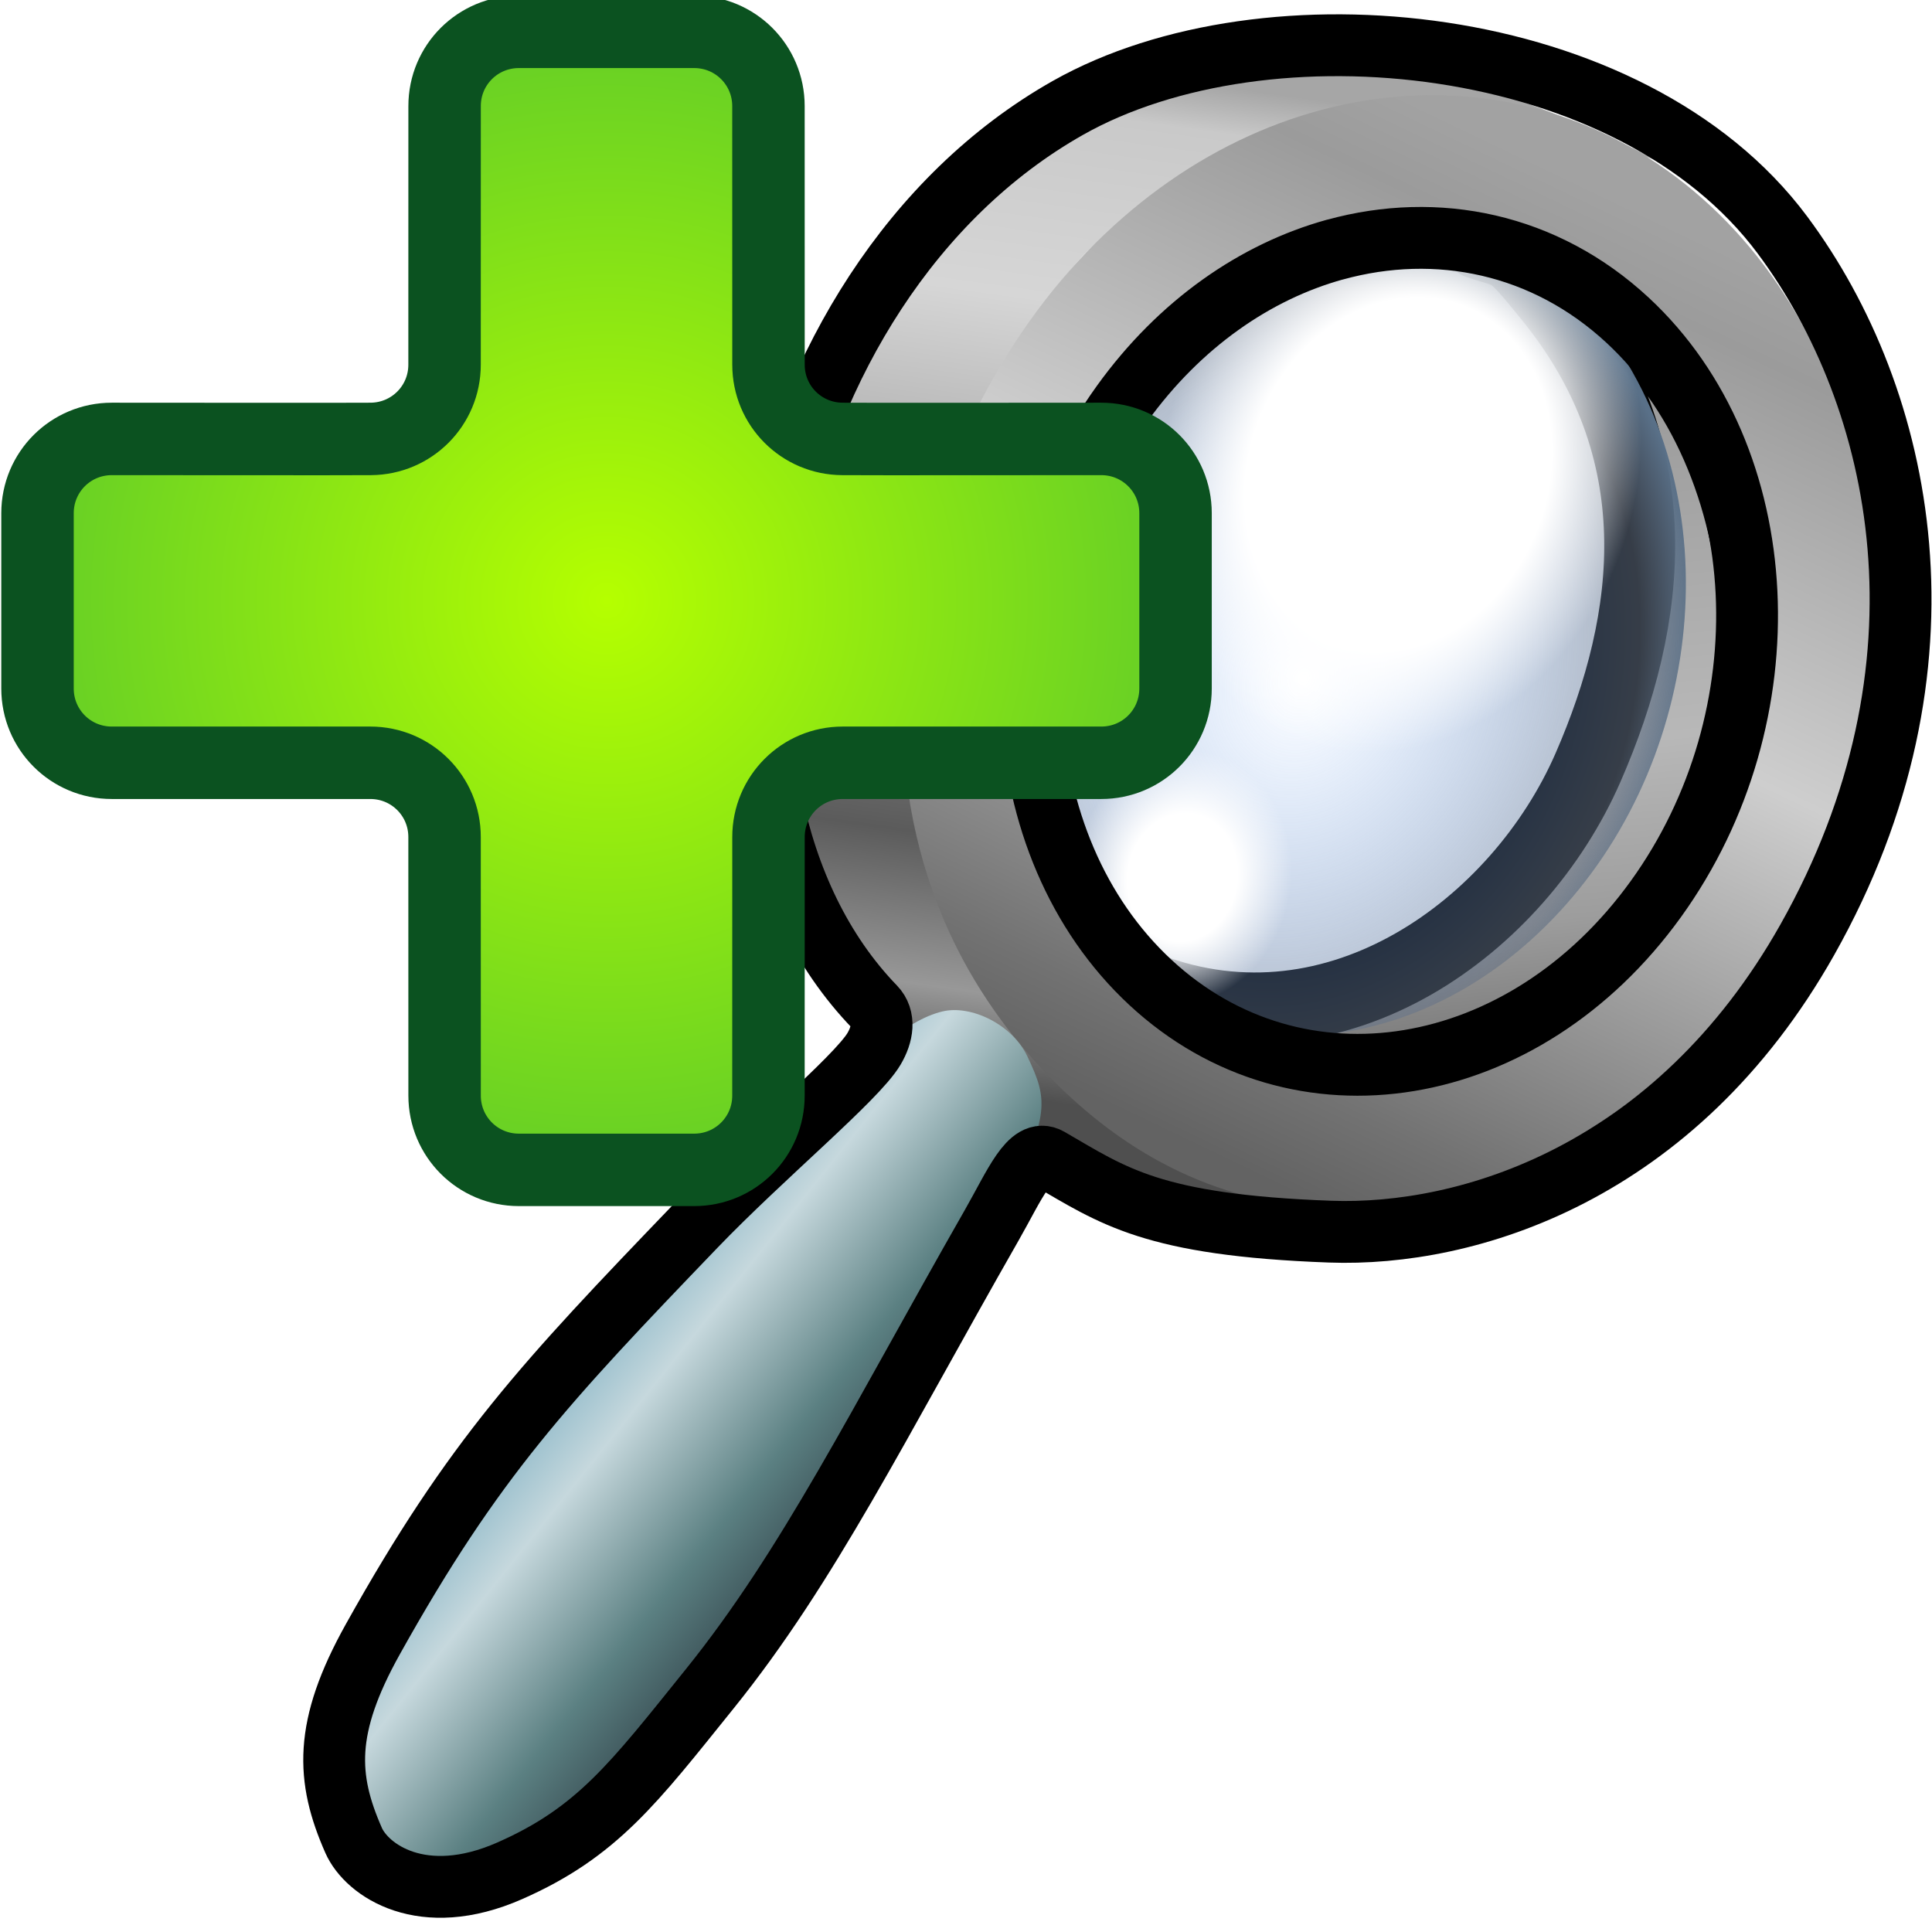
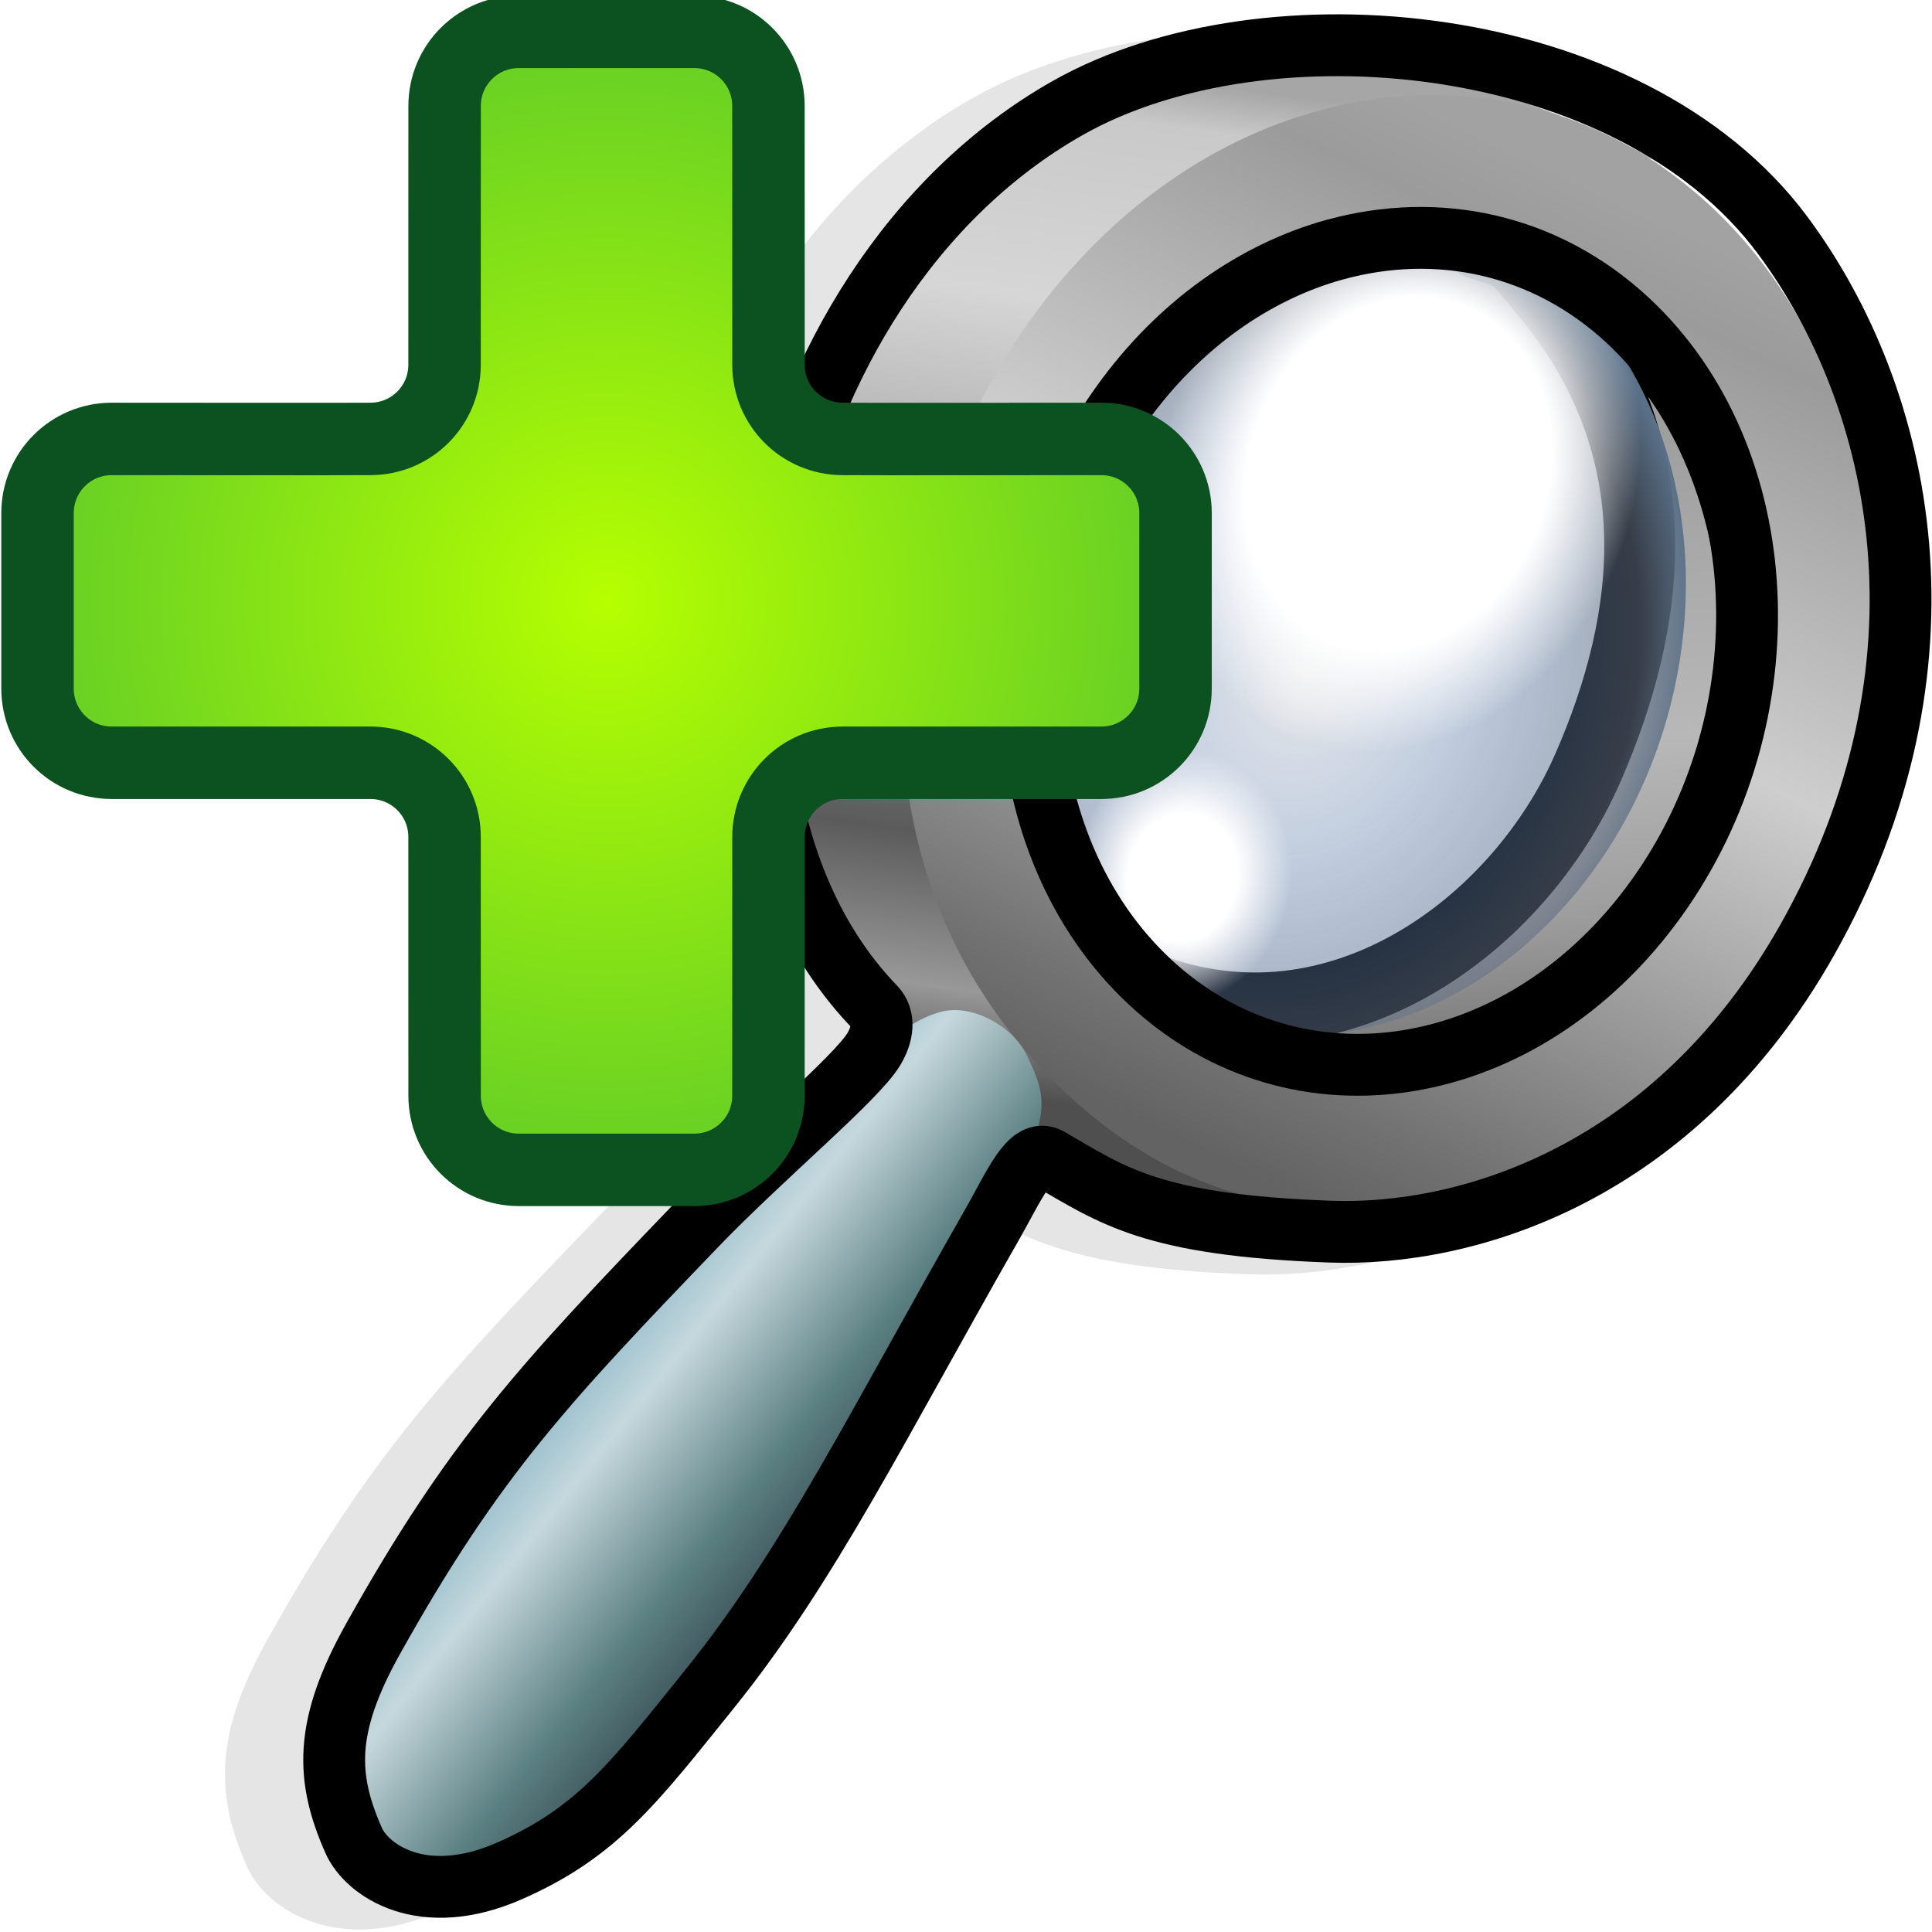
<svg xmlns="http://www.w3.org/2000/svg" xmlns:xlink="http://www.w3.org/1999/xlink" width="48" height="48" viewBox="0 0 48 48" id="svg4968" version="1.1">
  <defs id="defs4970">
    <radialGradient xlink:href="#linearGradient4846" id="radialGradient4852" cx="99.844" cy="1038.724" fx="99.844" fy="1038.724" r="0.828" gradientTransform="matrix(-2.410643,-2.729165,-12.17476,12.65462,12896.783,-12837.37)" gradientUnits="userSpaceOnUse" />
    <linearGradient id="linearGradient4846">
      <stop style="stop-color:#ffffff;stop-opacity:1;" offset="0" id="stop4848" />
      <stop style="stop-color:#ffffff;stop-opacity:0;" offset="1" id="stop4850" />
    </linearGradient>
    <radialGradient xlink:href="#linearGradient4864-7" id="radialGradient4870-0" cx="22.768" cy="1018.479" fx="22.768" fy="1018.479" r="10.08" gradientTransform="matrix(-0.7598363,-0.6852164,-0.6555442,0.7281066,713.851,-709.584)" gradientUnits="userSpaceOnUse" />
    <linearGradient id="linearGradient4864-7">
      <stop style="stop-color:#4b94ff;stop-opacity:0" offset="0" id="stop4866-3" />
      <stop id="stop4872-3" offset="0.857" style="stop-color:#647184;stop-opacity:0.544" />
      <stop style="stop-color:#597088;stop-opacity:1" offset="1" id="stop4868-1" />
    </linearGradient>
    <radialGradient xlink:href="#linearGradient4876" id="radialGradient4890-1" gradientUnits="userSpaceOnUse" gradientTransform="matrix(0.5256894,2.197553e-6,-2.2696278e-6,0.5430739,-50.92865,-556.4982)" cx="25.195" cy="1015.681" fx="25.195" fy="1015.681" r="5.303" />
    <linearGradient id="linearGradient4876">
      <stop style="stop-color:#ffffff;stop-opacity:1;" offset="0" id="stop4878" />
      <stop id="stop4884" offset="0.504" style="stop-color:#ffffff;stop-opacity:1" />
      <stop style="stop-color:#ffffff;stop-opacity:0;" offset="1" id="stop4880" />
    </linearGradient>
    <radialGradient xlink:href="#linearGradient4892" id="radialGradient4882-9" cx="25.195" cy="1015.681" fx="25.195" fy="1015.681" r="5.303" gradientUnits="userSpaceOnUse" gradientTransform="matrix(1.199131,4.862985e-6,-4.6773504e-6,1.15366,-58.18816,-1179.835)" />
    <linearGradient id="linearGradient4892">
      <stop id="stop4894" offset="0" style="stop-color:#ffffff;stop-opacity:1;" />
      <stop style="stop-color:#ffffff;stop-opacity:1" offset="0.632" id="stop4896" />
      <stop id="stop4898" offset="1" style="stop-color:#ffffff;stop-opacity:0;" />
    </linearGradient>
    <radialGradient xlink:href="#linearGradient4846" id="radialGradient4205" cx="17.617" cy="7.116" fx="17.617" fy="7.116" r="9.832" gradientTransform="matrix(0.9090528,0.9090528,-0.8491136,0.8491136,9.572386,-15.00102)" gradientUnits="userSpaceOnUse" />
    <radialGradient xlink:href="#linearGradient4846" id="radialGradient4215" cx="27.96" cy="23.592" fx="27.96" fy="23.592" r="9.334" gradientTransform="matrix(0.6304442,-1.091961,1.199935,0.6927829,-11.99478,37.85209)" gradientUnits="userSpaceOnUse" />
    <radialGradient xlink:href="#linearGradient4846" id="radialGradient4852-3" cx="99.844" cy="1038.724" fx="99.844" fy="1038.724" r="0.828" gradientTransform="matrix(-2.103766,-2.38174,-10.62491,11.04368,11259.652,-11201.03)" gradientUnits="userSpaceOnUse" />
    <radialGradient xlink:href="#linearGradient4864-7" id="radialGradient4870-0-6" cx="22.768" cy="1018.479" fx="22.768" fy="1018.479" r="10.08" gradientTransform="matrix(0.4350912,-0.8289702,0.6691211,0.4904345,-656.2932,-462.6962)" gradientUnits="userSpaceOnUse" />
    <radialGradient xlink:href="#linearGradient4876" id="radialGradient4890-1-2" gradientUnits="userSpaceOnUse" gradientTransform="matrix(0.479007,1.8698474e-6,-2.06808e-6,0.4620891,-9.057042,-428.3742)" cx="25.195" cy="1015.681" fx="25.195" fy="1015.681" r="5.303" />
    <radialGradient xlink:href="#linearGradient4892" id="radialGradient4882-9-4" cx="25.195" cy="1015.681" fx="25.195" fy="1015.681" r="5.303" gradientUnits="userSpaceOnUse" gradientTransform="matrix(1.092645,4.1378022e-6,-4.2619915e-6,0.9816227,-15.6719,-958.7578)" />
    <radialGradient xlink:href="#linearGradient4846" id="radialGradient4205-8" cx="17.617" cy="7.116" fx="17.617" fy="7.116" r="9.832" gradientTransform="matrix(-0.7933297,0.7933297,0.7410208,0.7410208,45.74681,-10.95808)" gradientUnits="userSpaceOnUse" />
    <radialGradient xlink:href="#linearGradient4846" id="radialGradient4215-5" cx="27.96" cy="23.592" fx="27.96" fy="23.592" r="9.334" gradientTransform="matrix(-0.5501882,-0.9529539,-1.047183,0.6045911,64.56845,35.16678)" gradientUnits="userSpaceOnUse" />
    <radialGradient xlink:href="#linearGradient4748" id="radialGradient4754" cx="24" cy="1028.362" fx="24" fy="1028.362" r="22.986" gradientTransform="matrix(0.6150107,0,0,0.6150113,0.3081816,-617.5268)" gradientUnits="userSpaceOnUse" />
    <linearGradient id="linearGradient4748">
      <stop style="stop-color:#b5ff00;stop-opacity:1" offset="0" id="stop4750" />
      <stop style="stop-color:#66cf26;stop-opacity:1" offset="1" id="stop4752" />
    </linearGradient>
    <linearGradient xlink:href="#linearGradient6092" id="linearGradient6112" gradientUnits="userSpaceOnUse" x1="14.284" y1="35.002" x2="8.388" y2="27.102" gradientTransform="matrix(0.9881532,-0.2574868,0.2574868,0.9881532,-2.052344,9.624914)" />
    <linearGradient id="linearGradient6092">
      <stop style="stop-color:#4b5d60;stop-opacity:1" offset="0" id="stop6094" />
      <stop id="stop6106" offset="0.163" style="stop-color:#35484e;stop-opacity:1" />
      <stop style="stop-color:#5b8082;stop-opacity:1" offset="0.409" id="stop6177" />
      <stop id="stop6104" offset="0.754" style="stop-color:#c6d8dd;stop-opacity:1" />
      <stop style="stop-color:#a2c4d0;stop-opacity:1" offset="0.88" id="stop6108" />
      <stop id="stop6102" offset="1" style="stop-color:#98a5aa;stop-opacity:1" />
    </linearGradient>
    <linearGradient xlink:href="#linearGradient6164" id="linearGradient6098" x1="24.159" y1="26.062" x2="39.203" y2="7.033" gradientUnits="userSpaceOnUse" gradientTransform="matrix(0.9881532,-0.2574868,0.1762458,1.009322,1.728344,8.639764)" />
    <linearGradient id="linearGradient6164">
      <stop id="stop6166" offset="0" style="stop-color:#636363;stop-opacity:1" />
      <stop style="stop-color:#727272;stop-opacity:1" offset="0.095" id="stop6168" />
      <stop style="stop-color:#cecece;stop-opacity:1" offset="0.551" id="stop6170" />
      <stop id="stop6172" offset="0.919" style="stop-color:#9b9b9b;stop-opacity:1" />
      <stop style="stop-color:#a2a2a2;stop-opacity:1" offset="1" id="stop6174" />
    </linearGradient>
    <radialGradient xlink:href="#linearGradient4892" id="radialGradient4882-9-4-5" cx="25.195" cy="1015.681" fx="25.195" fy="1015.681" r="5.303" gradientUnits="userSpaceOnUse" gradientTransform="matrix(1.289785,4.884361e-6,-5.030957e-6,1.158731,-11.54809,-1143.412)" />
    <radialGradient xlink:href="#linearGradient4876" id="radialGradient4890-1-2-5" gradientUnits="userSpaceOnUse" gradientTransform="matrix(0.5654314,2.2072127e-6,-2.4412113e-6,0.5454611,-3.739743,-517.3339)" cx="25.195" cy="1015.681" fx="25.195" fy="1015.681" r="5.303" />
    <radialGradient xlink:href="#linearGradient4864-7" id="radialGradient4870-0-6-7" cx="22.768" cy="1018.479" fx="22.768" fy="1018.479" r="10.08" gradientTransform="matrix(0.7493557,-0.8122661,0.6130976,0.7636218,-609.1059,-742.3817)" gradientUnits="userSpaceOnUse" />
    <linearGradient xlink:href="#linearGradient6152" id="linearGradient6150" x1="19.21" y1="23.288" x2="28.271" y2="0.712" gradientUnits="userSpaceOnUse" gradientTransform="matrix(0.9881532,-0.2574868,0.1762458,1.009322,1.728344,8.639764)" />
    <linearGradient id="linearGradient6152">
      <stop id="stop6154" offset="0" style="stop-color:#4f4f4f;stop-opacity:1" />
      <stop style="stop-color:#989898;stop-opacity:1;" offset="0.096" id="stop6220" />
      <stop style="stop-color:#5b5b5b;stop-opacity:1" offset="0.242" id="stop6156" />
      <stop id="stop6183" offset="0.473" style="stop-color:#979797;stop-opacity:1" />
      <stop style="stop-color:#d6d6d6;stop-opacity:1" offset="0.772" id="stop6158" />
      <stop id="stop6160" offset="0.955" style="stop-color:#c9c9c9;stop-opacity:1" />
      <stop style="stop-color:#a6a6a6;stop-opacity:1" offset="1" id="stop6162" />
    </linearGradient>
    <linearGradient xlink:href="#linearGradient6078" id="linearGradient6084" x1="32.76" y1="25.013" x2="35.733" y2="5.561" gradientUnits="userSpaceOnUse" gradientTransform="matrix(0.9881533,-0.2574869,0.1762458,1.009322,1.728347,8.639764)" />
    <linearGradient id="linearGradient6078">
      <stop style="stop-color:#7e7e7e;stop-opacity:1" offset="0" id="stop6080" />
      <stop id="stop6086" offset="0.128" style="stop-color:#9d9d9d;stop-opacity:1" />
      <stop style="stop-color:#b8b8b8;stop-opacity:1" offset="0.335" id="stop6090" />
      <stop style="stop-color:#919191;stop-opacity:1" offset="0.899" id="stop6088" />
      <stop style="stop-color:#b8b8b8;stop-opacity:1" offset="1" id="stop6082" />
    </linearGradient>
  </defs>
+   <path style="opacity:1;vector-effect:none;fill:#e5e5e5;fill-opacity:1;fill-rule:evenodd;stroke:#e5e5e5;stroke-width:1.4;stroke-linecap:butt;stroke-linejoin:miter;stroke-miterlimit:4;stroke-dasharray:none;stroke-dashoffset:1.284;stroke-opacity:1" d="m 24.525,3.037 c -7.803,4.406 -10.085,16.879 -4.808,22.339 0.263,0.272 0.2,0.678 -0.015,1.042 -0.439,0.742 -2.775,2.674 -4.446,4.413 -3.73,3.882 -5.494,5.753 -8.006,10.255 -1.225,2.195 -1.155,3.459 -0.478,4.997 0.327,0.743 1.707,1.712 3.876,0.758 2.183,-0.96 3.086,-2.182 4.973,-4.524 2.451,-3.043 4.179,-6.566 7.003,-11.513 0.575,-1.008 0.948,-1.935 1.427,-1.658 1.591,0.92 2.554,1.652 6.981,1.814 3.407,0.124 8.571,-1.427 11.855,-7.249 C 46.72,16.913 45.293,10.262 42.273,6.199 38.513,1.142 29.442,0.261 24.525,3.037 Z" id="path9055" />
  <path style="opacity:1;fill:url(#linearGradient6084);fill-opacity:1;fill-rule:evenodd;stroke:#000000;stroke-width:1.762;stroke-linecap:round;stroke-linejoin:round;stroke-miterlimit:4;stroke-dasharray:none;stroke-dashoffset:1.284;stroke-opacity:1" d="m 36.724,6.051 c 0.881,0.298 0.736,0.067 1.781,1.357 3.048,3.76 2.578,7.932 0.947,11.666 -1.716,3.928 -6.224,7.256 -10.91,5.476 4.298,3.528 9.863,3.238 12.929,-1.13 3.066,-4.368 3.027,-11.776 -1.032,-15.464 -4.059,-3.687 -1.498,-2.222 -3.715,-1.906 z" id="path6022" />
  <path id="path6015" style="opacity:1;fill:url(#linearGradient6150);fill-opacity:1;fill-rule:evenodd;stroke:none;stroke-width:0.698;stroke-linecap:round;stroke-linejoin:round;stroke-miterlimit:4;stroke-dasharray:none;stroke-dashoffset:1.284;stroke-opacity:1" d="m 26.785,6.486 c 2.167,-2.459 8.976,-4.248 14.437,-2.484 -5.791,-2.901 -10.595,-3.634 -15.608,-0.054 -6.146,4.389 -8.213,14.758 -3.771,20.617 1.835,2.42 4.726,5.972 13.38,5.265 C 22.104,30.134 18.776,15.574 26.785,6.486 Z" />
  <path style="opacity:1;fill:url(#radialGradient4870-0-6-7);fill-opacity:1;fill-rule:evenodd;stroke:none;stroke-width:0.7;stroke-linecap:round;stroke-linejoin:round;stroke-miterlimit:4;stroke-dasharray:none;stroke-dashoffset:1.284;stroke-opacity:1" d="m 27.332,7.951 c 3.851,-3.951 9.484,-3.815 12.58,0.304 3.095,4.119 2.482,10.66 -1.369,14.61 -3.851,3.95 -9.482,3.815 -12.579,-0.303 -3.097,-4.119 -2.484,-10.661 1.368,-14.611 z" id="path4858-4-6" />
  <ellipse cy="36.681" cx="10.504" id="circle4888-7-9" style="opacity:1;fill:url(#radialGradient4890-1-2-5);fill-opacity:1;fill-rule:evenodd;stroke:none;stroke-width:1.2;stroke-linecap:round;stroke-linejoin:round;stroke-miterlimit:4;stroke-dasharray:none;stroke-dashoffset:1.284;stroke-opacity:1" transform="matrix(0.6980661,-0.7160334,0.6008869,0.7993341,0,0)" rx="3.219" ry="3.006" />
  <ellipse style="opacity:1;fill:url(#radialGradient4882-9-4-5);fill-opacity:1;fill-rule:evenodd;stroke:none;stroke-width:1.2;stroke-linecap:round;stroke-linejoin:round;stroke-miterlimit:4;stroke-dasharray:none;stroke-dashoffset:1.284;stroke-opacity:1" id="path4860-9-7" cx="20.943" cy="33.49" transform="matrix(0.6980661,-0.7160334,0.6008869,0.7993341,0,0)" rx="6.989" ry="6.527" />
  <path d="m 40.441,7.958 c -3.662,-3.399 -9.285,-2.471 -12.56,2.072 -3.274,4.543 -2.96,10.98 0.701,14.378 3.661,3.398 9.283,2.471 12.559,-2.07 3.275,-4.543 2.962,-10.981 -0.7,-14.379 z m 2.062,-2.836 c 4.449,4.146 5.293,11.748 1.902,17.758 -3.371,5.975 -11.514,10.089 -17.737,4.444 -6.803,-6.172 -4.429,-15.913 0.118,-20.837 4.548,-4.923 11.268,-5.51 15.717,-1.365 z" style="opacity:1;fill:url(#linearGradient6098);fill-opacity:1;fill-rule:evenodd;stroke:none;stroke-width:0.698;stroke-linecap:round;stroke-linejoin:round;stroke-miterlimit:4;stroke-dasharray:none;stroke-dashoffset:1.284;stroke-opacity:1" id="path4180-9" />
  <path style="opacity:1;fill:url(#linearGradient6112);fill-opacity:1;fill-rule:evenodd;stroke:none;stroke-width:0.698;stroke-linecap:round;stroke-linejoin:round;stroke-miterlimit:4;stroke-dasharray:none;stroke-dashoffset:1.284;stroke-opacity:1" d="m 19.854,28.05 c -3.6,4.003 -8.485,8.265 -10.591,12.677 -1.083,2.268 -1.155,3.458 -0.479,4.996 0.327,0.743 1.708,1.712 3.878,0.758 2.183,-0.96 3.086,-2.181 4.973,-4.524 2.451,-3.043 4.178,-6.565 7.002,-11.512 1.544,-2.705 1.393,-3.121 0.89,-4.195 -0.375,-0.8 -1.406,-1.294 -2.118,-1.12 -0.899,0.219 -1.965,1.154 -3.554,2.921 z" id="path6110" />
  <path style="opacity:1;fill:none;fill-opacity:1;fill-rule:evenodd;stroke:none;stroke-width:0.698;stroke-linecap:round;stroke-linejoin:round;stroke-miterlimit:4;stroke-dasharray:none;stroke-dashoffset:1.284;stroke-opacity:1" d="m 30.289,1.79 c -1.562,0.342 -3.108,1.04 -4.675,2.159 -6.146,4.389 -8.214,14.757 -3.771,20.617 0.228,0.301 0.474,0.618 0.744,0.944 -0.732,0.455 -1.595,1.275 -2.732,2.539 -3.6,4.003 -8.486,8.266 -10.591,12.678 -1.083,2.268 -1.155,3.459 -0.478,4.997 0.327,0.743 1.707,1.712 3.876,0.758 2.183,-0.96 3.086,-2.182 4.973,-4.524 2.451,-3.043 4.179,-6.566 7.003,-11.513 0.575,-1.008 0.914,-1.697 1.089,-2.222 1.477,0.854 3.427,1.5 6.094,1.656 1.076,0.172 2.153,0.148 3.211,-0.037 0.066,-0.005 0.126,-0.005 0.193,-0.011 -0.038,8.24e-4 -0.073,-0.001 -0.111,-7.78e-4 3.827,-0.699 7.351,-3.512 9.292,-6.951 3.391,-6.01 2.548,-13.612 -1.901,-17.758 -0.495,-0.461 -1.022,-0.854 -1.567,-1.198 0.095,0.028 0.192,0.049 0.286,0.08 -0.213,-0.107 -0.416,-0.188 -0.627,-0.289 -0.619,-0.358 -1.261,-0.646 -1.923,-0.86 -2.965,-1.181 -5.699,-1.651 -8.383,-1.064 z m 2.878,4.412 c 2.534,-0.699 5.214,-0.156 7.273,1.756 3.662,3.398 3.975,9.835 0.7,14.378 -3.275,4.542 -8.898,5.47 -12.559,2.071 -3.661,-3.398 -3.976,-9.835 -0.702,-14.378 1.433,-1.988 3.316,-3.283 5.287,-3.828 z" id="path6185" />
  <path style="opacity:1;fill:none;fill-opacity:1;fill-rule:evenodd;stroke:none;stroke-width:0.698;stroke-linecap:round;stroke-linejoin:round;stroke-miterlimit:4;stroke-dasharray:none;stroke-dashoffset:1.284;stroke-opacity:1" d="m 30.289,1.79 c -1.562,0.342 -3.108,1.04 -4.675,2.159 -6.146,4.389 -8.214,14.757 -3.771,20.617 0.228,0.301 0.474,0.618 0.744,0.944 -0.732,0.455 -1.595,1.275 -2.732,2.539 -3.6,4.003 -8.486,8.266 -10.591,12.678 -1.083,2.268 -1.155,3.459 -0.478,4.997 0.327,0.743 1.707,1.712 3.876,0.758 2.183,-0.96 3.086,-2.182 4.973,-4.524 2.451,-3.043 4.179,-6.566 7.003,-11.513 0.575,-1.008 0.914,-1.697 1.089,-2.222 1.477,0.854 3.427,1.5 6.094,1.656 1.076,0.172 2.153,0.148 3.211,-0.037 0.066,-0.005 0.126,-0.005 0.193,-0.011 -0.038,8.24e-4 -0.073,-0.001 -0.111,-7.78e-4 3.827,-0.699 7.351,-3.512 9.292,-6.951 3.391,-6.01 2.548,-13.612 -1.901,-17.758 -0.495,-0.461 -1.022,-0.854 -1.567,-1.198 0.095,0.028 0.192,0.049 0.286,0.08 -0.213,-0.107 -0.416,-0.188 -0.627,-0.289 -0.619,-0.358 -1.261,-0.646 -1.923,-0.86 -2.965,-1.181 -5.699,-1.651 -8.383,-1.064 z m 2.878,4.412 c 1.187,-0.328 2.404,-0.376 3.576,-0.145 0.854,0.286 0.727,0.074 1.763,1.352 3.048,3.76 2.579,7.93 0.947,11.664 -1.674,3.832 -6.008,7.08 -10.569,5.585 -0.101,-0.085 -0.205,-0.16 -0.303,-0.251 -3.661,-3.398 -3.976,-9.835 -0.702,-14.378 1.433,-1.988 3.316,-3.283 5.287,-3.828 z m 9.789,12.336 c -0.015,0.053 -0.028,0.106 -0.043,0.159 0.016,-0.053 0.028,-0.106 0.043,-0.159 z m -0.144,0.462 c -0.358,1.112 -0.877,2.186 -1.567,3.176 0.667,-0.982 1.194,-2.057 1.567,-3.176 z" id="path6200" />
  <path style="opacity:1;fill:none;fill-opacity:1;fill-rule:evenodd;stroke:#000000;stroke-width:1.536;stroke-linecap:round;stroke-linejoin:round;stroke-miterlimit:4;stroke-dasharray:none;stroke-dashoffset:1.284;stroke-opacity:1" d="m 26.538,2.677 c -7.803,4.406 -10.085,16.879 -4.808,22.339 0.263,0.272 0.2,0.678 -0.015,1.042 -0.439,0.742 -2.775,2.674 -4.446,4.413 -3.73,3.882 -5.494,5.753 -8.006,10.255 -1.225,2.195 -1.155,3.459 -0.478,4.997 0.327,0.743 1.707,1.712 3.876,0.758 2.183,-0.96 3.086,-2.182 4.973,-4.524 2.451,-3.043 4.179,-6.566 7.003,-11.513 0.575,-1.008 0.948,-1.935 1.427,-1.658 1.591,0.92 2.554,1.652 6.981,1.814 3.407,0.124 8.571,-1.427 11.855,-7.249 C 48.734,16.554 47.306,9.902 44.286,5.84 40.526,0.782 31.455,-0.099 26.538,2.677 Z m 6.629,3.525 c 2.534,-0.699 5.214,-0.156 7.273,1.756 3.662,3.398 3.976,9.835 0.7,14.378 -3.275,4.542 -8.898,5.47 -12.559,2.071 -3.661,-3.398 -3.976,-9.835 -0.702,-14.378 1.433,-1.988 3.316,-3.283 5.287,-3.828 z" id="path6211" />
  <path style="opacity:1;fill:url(#radialGradient4754);fill-opacity:1;fill-rule:evenodd;stroke:#0b5220;stroke-width:1.8;stroke-linecap:round;stroke-linejoin:miter;stroke-miterlimit:4;stroke-dasharray:none;stroke-dashoffset:0;stroke-opacity:1" d="m 12.891,0.791 c -1.022,0 -1.846,0.823 -1.845,1.845 0.001,2.107 -0.001,4.427 -0.001,6.425 4.2e-5,1.018 -0.817,1.837 -1.833,1.844 -0.867,0.006 -4.29,0 -6.435,0 -1.022,0 -1.845,0.823 -1.845,1.845 l 0,4.356 c 0,1.022 0.823,1.845 1.845,1.845 l 6.423,0 c 1.022,0 1.845,0.823 1.845,1.845 3.02e-4,2.172 0.001,4.52 0.001,6.424 -2.2e-5,1.022 0.823,1.845 1.845,1.845 l 4.356,0 c 1.022,0 1.846,-0.823 1.845,-1.845 -9.78e-4,-2.107 0.001,-4.426 0.001,-6.424 -4.1e-5,-1.022 0.823,-1.845 1.845,-1.845 l 6.423,0 c 1.022,0 1.845,-0.823 1.845,-1.845 l 0,-4.356 c 0,-1.022 -0.823,-1.845 -1.845,-1.845 -2.145,0 -5.568,0.006 -6.435,0 -1.016,-0.007 -1.833,-0.826 -1.833,-1.844 -3.02e-4,-2.173 -0.001,-4.521 -0.001,-6.425 2.2e-5,-1.022 -0.823,-1.845 -1.845,-1.845 z" id="rect4728" />
</svg>
